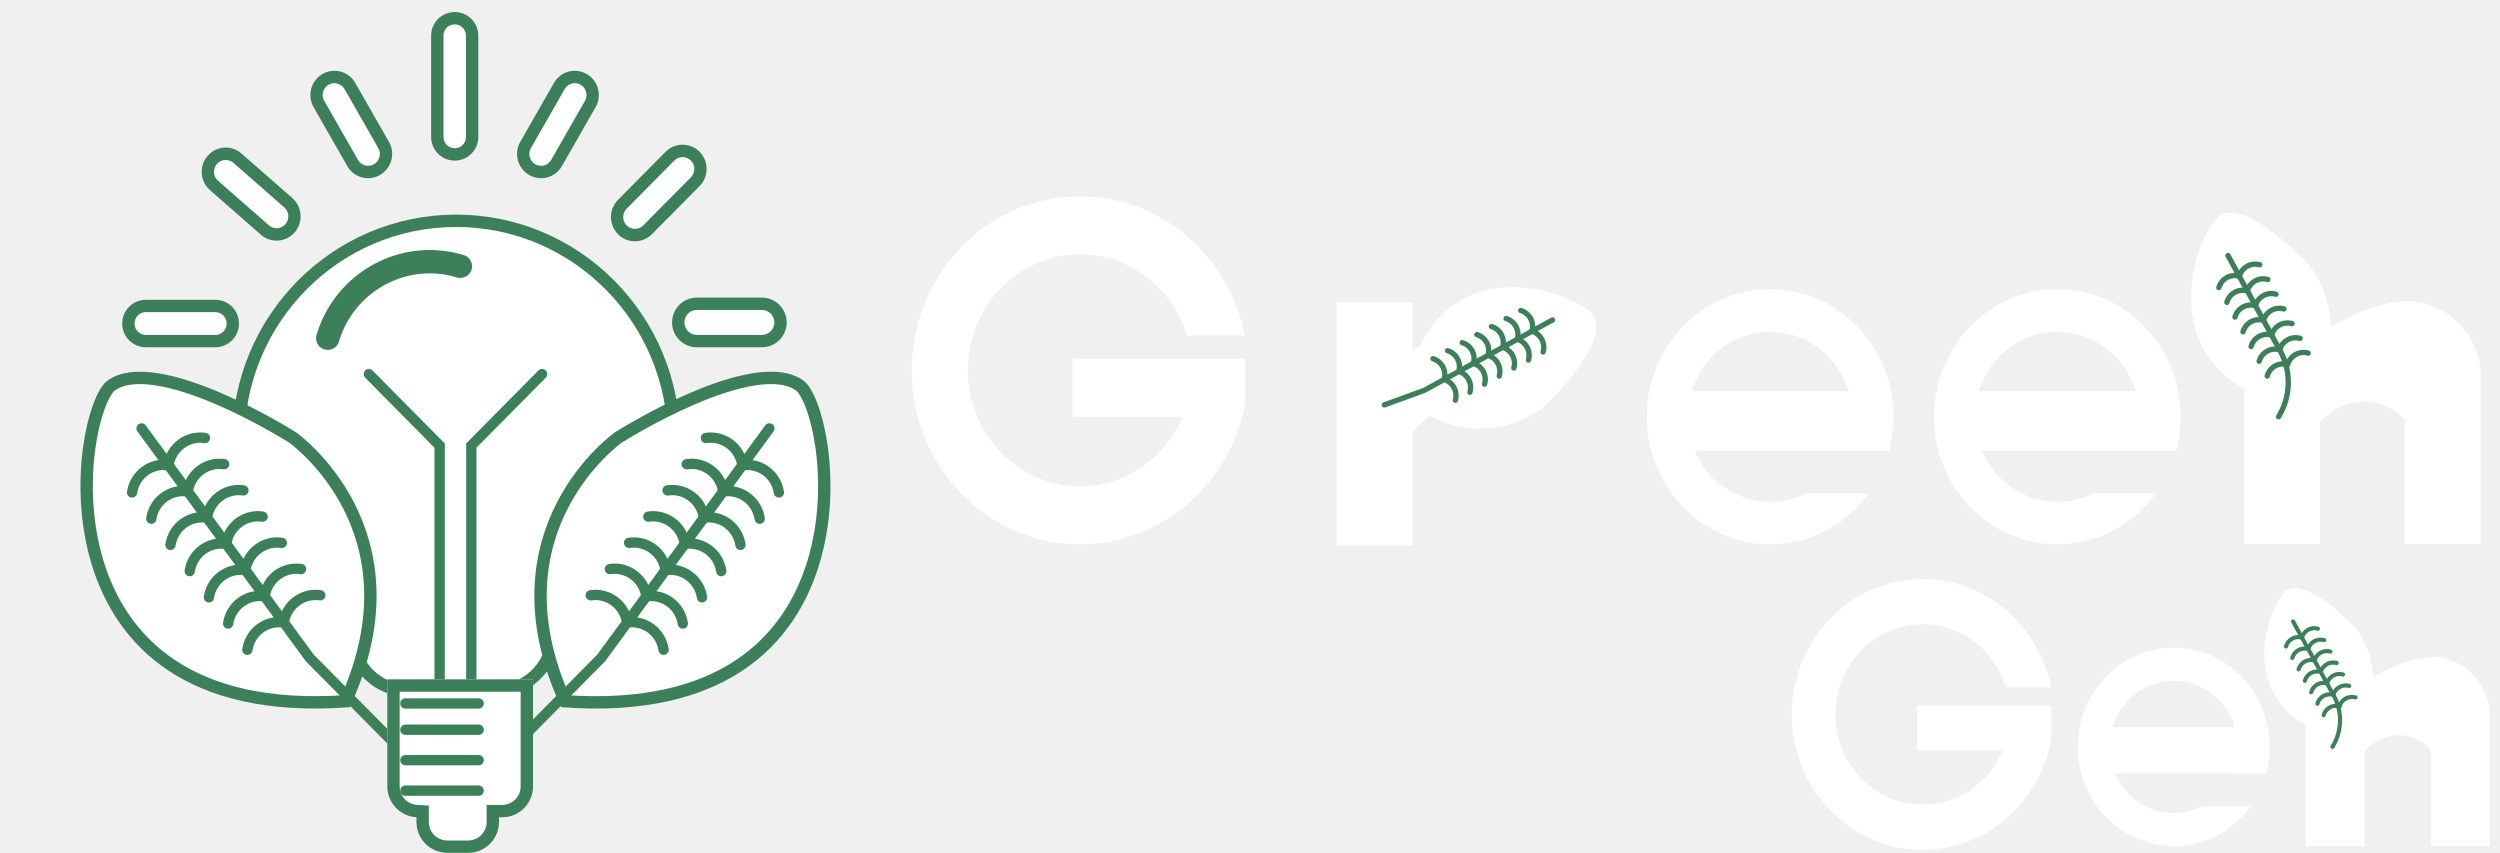
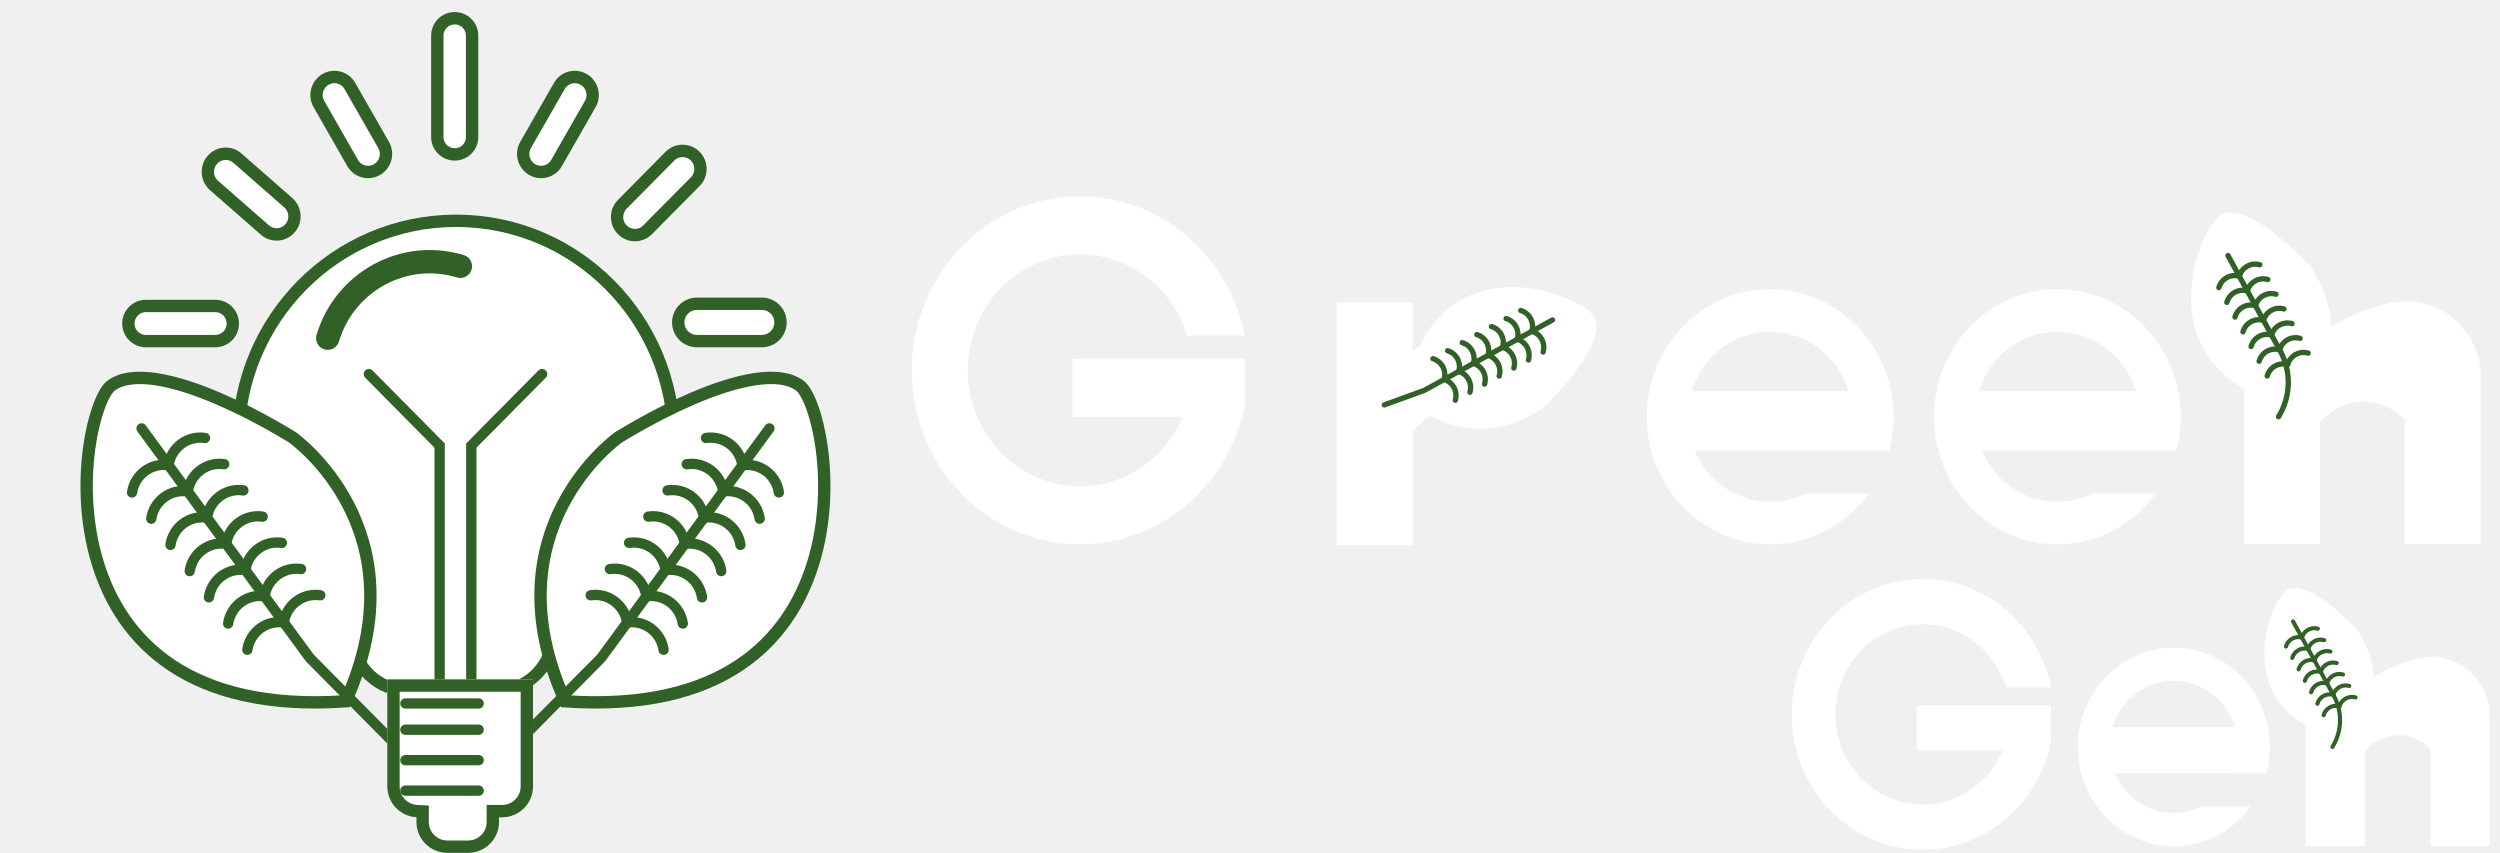
<svg xmlns="http://www.w3.org/2000/svg" width="170" height="58" viewBox="0 0 170 58" fill="none">
  <mask id="path-1-inside-1_85_127" fill="white">
    <path fill-rule="evenodd" clip-rule="evenodd" d="M38.004 43.648C42.903 41.091 46.252 35.928 46.252 29.975C46.252 21.48 39.43 14.593 31.015 14.593C22.6 14.593 15.779 21.48 15.779 29.975C15.779 35.718 18.896 40.726 23.515 43.368C23.643 45.533 25.433 47.39 27.787 47.39H33.757C36.009 47.39 37.745 45.691 38.004 43.648Z" />
  </mask>
  <path fill-rule="evenodd" clip-rule="evenodd" d="M38.004 43.648C42.903 41.091 46.252 35.928 46.252 29.975C46.252 21.48 39.43 14.593 31.015 14.593C22.6 14.593 15.779 21.48 15.779 29.975C15.779 35.718 18.896 40.726 23.515 43.368C23.643 45.533 25.433 47.39 27.787 47.39H33.757C36.009 47.39 37.745 45.691 38.004 43.648Z" fill="white" />
-   <path d="M38.004 43.648L37.614 42.903L37.224 43.106L37.169 43.543L38.004 43.648ZM23.515 43.368L24.355 43.319L24.328 42.864L23.933 42.638L23.515 43.368ZM45.41 29.975C45.41 35.605 42.244 40.486 37.614 42.903L38.393 44.394C43.562 41.696 47.093 36.251 47.093 29.975H45.41ZM31.015 15.434C38.958 15.434 45.41 21.937 45.41 29.975H47.093C47.093 21.023 39.902 13.752 31.015 13.752V15.434ZM16.62 29.975C16.62 21.937 23.073 15.434 31.015 15.434V13.752C22.128 13.752 14.938 21.023 14.938 29.975H16.62ZM23.933 42.638C19.567 40.141 16.62 35.407 16.62 29.975H14.938C14.938 36.029 18.224 41.311 23.097 44.099L23.933 42.638ZM27.787 46.549C25.9 46.549 24.458 45.06 24.355 43.319L22.675 43.418C22.828 46.005 24.966 48.231 27.787 48.231V46.549ZM33.757 46.549H27.787V48.231H33.757V46.549ZM37.169 43.543C36.96 45.188 35.562 46.549 33.757 46.549V48.231C36.456 48.231 38.529 46.193 38.838 43.754L37.169 43.543Z" fill="#3C8059" mask="url(#path-1-inside-1_85_127)" />
-   <rect x="29.737" y="1.24" width="2.367" height="9.26" rx="1.183" fill="white" stroke="#3C8059" stroke-width="0.841" />
-   <rect width="2.444" height="7.04" rx="1.222" transform="matrix(0.651866 -0.758334 0.752138 0.659006 13.6348 11.8052)" fill="white" stroke="#3C8059" stroke-width="0.841" />
-   <rect width="2.442" height="7.044" rx="1.221" transform="matrix(-0.703723 -0.710475 0.703723 -0.710475 43.1772 16.4927)" fill="white" stroke="#3C8059" stroke-width="0.841" />
-   <rect width="2.436" height="7.061" rx="1.218" transform="matrix(0.863946 -0.503585 0.496423 0.868081 21.0808 6.01367)" fill="white" stroke="#3C8059" stroke-width="0.841" />
-   <rect width="2.436" height="7.061" rx="1.218" transform="matrix(-0.863946 -0.503585 0.496423 -0.868081 37.2393 12.1436)" fill="white" stroke="#3C8059" stroke-width="0.841" />
-   <rect x="8.729" y="23.195" width="2.39" height="7.101" rx="1.195" transform="rotate(-90 8.72949 23.1948)" fill="white" stroke="#3C8059" stroke-width="0.841" />
-   <rect width="2.539" height="6.953" rx="1.27" transform="matrix(0 -1 -1 0 53.0737 23.1948)" fill="white" stroke="#3C8059" stroke-width="0.841" />
-   <path d="M54.402 26.234L54.402 26.234C53.701 25.704 52.622 25.586 51.294 25.791C49.981 25.993 48.516 26.496 47.134 27.087C45.755 27.676 44.477 28.346 43.542 28.869C43.075 29.13 42.695 29.354 42.432 29.512C42.301 29.591 42.199 29.654 42.13 29.697C42.095 29.718 42.069 29.735 42.052 29.746L42.035 29.756L42.022 29.766C42.007 29.777 41.983 29.794 41.952 29.818C41.89 29.865 41.797 29.938 41.681 30.035C41.447 30.229 41.117 30.522 40.737 30.911C39.976 31.691 39.019 32.853 38.234 34.383C36.693 37.388 35.796 41.845 38.438 47.688C43.797 48.053 47.594 47.013 50.248 45.255C52.941 43.471 54.501 40.919 55.313 38.236C56.127 35.549 56.186 32.742 55.881 30.486C55.728 29.359 55.486 28.38 55.208 27.631C54.922 26.858 54.623 26.402 54.402 26.234Z" fill="white" stroke="#3C8059" stroke-width="0.841" />
-   <path d="M52.319 29.131L40.88 44.74L32.049 53.656L32.049 30.299L36.863 25.438" stroke="#3C8059" stroke-width="0.701" stroke-linecap="round" />
-   <path d="M48.004 29.782V29.782C49.195 29.602 50.306 30.433 50.484 31.634V31.634" stroke="#3C8059" stroke-width="0.701" stroke-linecap="round" />
-   <path d="M50.484 31.635V31.635C51.674 31.455 52.786 32.285 52.964 33.487V33.487" stroke="#3C8059" stroke-width="0.701" stroke-linecap="round" />
-   <path d="M46.698 31.565V31.565C47.889 31.386 49 32.216 49.178 33.418V33.418" stroke="#3C8059" stroke-width="0.701" stroke-linecap="round" />
-   <path d="M49.178 33.418V33.418C50.368 33.238 51.48 34.068 51.658 35.27V35.27" stroke="#3C8059" stroke-width="0.701" stroke-linecap="round" />
-   <path d="M45.392 33.347V33.347C46.582 33.168 47.694 33.998 47.871 35.2V35.2" stroke="#3C8059" stroke-width="0.701" stroke-linecap="round" />
-   <path d="M47.871 35.2V35.2C49.062 35.02 50.173 35.85 50.351 37.052V37.052" stroke="#3C8059" stroke-width="0.701" stroke-linecap="round" />
-   <path d="M44.085 35.131V35.131C45.276 34.951 46.387 35.781 46.565 36.983V36.983" stroke="#3C8059" stroke-width="0.701" stroke-linecap="round" />
-   <path d="M46.565 36.983V36.983C47.755 36.803 48.867 37.634 49.045 38.836V38.836" stroke="#3C8059" stroke-width="0.701" stroke-linecap="round" />
-   <path d="M42.778 36.914V36.914C43.969 36.734 45.08 37.564 45.258 38.766V38.766" stroke="#3C8059" stroke-width="0.701" stroke-linecap="round" />
-   <path d="M45.258 38.766V38.766C46.448 38.587 47.56 39.417 47.738 40.619V40.619" stroke="#3C8059" stroke-width="0.701" stroke-linecap="round" />
-   <path d="M41.472 38.696V38.696C42.663 38.516 43.774 39.347 43.952 40.548V40.548" stroke="#3C8059" stroke-width="0.701" stroke-linecap="round" />
-   <path d="M43.952 40.549V40.549C45.142 40.369 46.254 41.199 46.431 42.401V42.401" stroke="#3C8059" stroke-width="0.701" stroke-linecap="round" />
-   <path d="M40.166 40.479V40.479C41.356 40.3 42.467 41.13 42.645 42.332V42.332" stroke="#3C8059" stroke-width="0.701" stroke-linecap="round" />
-   <path d="M42.645 42.332V42.332C43.836 42.152 44.947 42.982 45.125 44.184V44.184" stroke="#3C8059" stroke-width="0.701" stroke-linecap="round" />
-   <path d="M7.541 26.234L7.541 26.234C8.242 25.704 9.321 25.586 10.649 25.791C11.962 25.993 13.427 26.496 14.809 27.087C16.188 27.676 17.466 28.346 18.401 28.869C18.868 29.13 19.248 29.354 19.511 29.512C19.642 29.591 19.744 29.654 19.813 29.697C19.848 29.718 19.874 29.735 19.891 29.746L19.907 29.756L19.921 29.766C19.936 29.777 19.96 29.794 19.991 29.818C20.053 29.865 20.145 29.938 20.262 30.035C20.495 30.229 20.826 30.522 21.206 30.911C21.967 31.691 22.924 32.853 23.709 34.383C25.25 37.388 26.147 41.845 23.505 47.688C18.146 48.053 14.349 47.013 11.695 45.255C9.002 43.471 7.442 40.919 6.63 38.236C5.816 35.549 5.757 32.742 6.062 30.486C6.214 29.359 6.457 28.38 6.734 27.631C7.021 26.858 7.32 26.402 7.541 26.234Z" fill="white" stroke="#3C8059" stroke-width="0.841" />
-   <path d="M9.626 29.131L21.065 44.74L29.895 53.656L29.895 30.299L25.082 25.438" stroke="#3C8059" stroke-width="0.701" stroke-linecap="round" />
-   <path d="M13.94 29.782V29.782C12.749 29.603 11.638 30.433 11.46 31.635V31.635" stroke="#3C8059" stroke-width="0.701" stroke-linecap="round" />
-   <path d="M11.46 31.635V31.635C10.27 31.455 9.158 32.285 8.98 33.487V33.487" stroke="#3C8059" stroke-width="0.701" stroke-linecap="round" />
-   <path d="M15.246 31.565V31.565C14.056 31.386 12.944 32.216 12.767 33.418V33.418" stroke="#3C8059" stroke-width="0.701" stroke-linecap="round" />
-   <path d="M12.767 33.418V33.418C11.576 33.238 10.465 34.068 10.287 35.27V35.27" stroke="#3C8059" stroke-width="0.701" stroke-linecap="round" />
-   <path d="M16.553 33.347V33.347C15.362 33.168 14.251 33.998 14.073 35.2V35.2" stroke="#3C8059" stroke-width="0.701" stroke-linecap="round" />
-   <path d="M14.073 35.2V35.2C12.882 35.02 11.771 35.85 11.593 37.052V37.052" stroke="#3C8059" stroke-width="0.701" stroke-linecap="round" />
-   <path d="M17.859 35.131V35.131C16.669 34.951 15.557 35.781 15.38 36.983V36.983" stroke="#3C8059" stroke-width="0.701" stroke-linecap="round" />
-   <path d="M15.38 36.983V36.983C14.189 36.803 13.078 37.634 12.9 38.836V38.836" stroke="#3C8059" stroke-width="0.701" stroke-linecap="round" />
-   <path d="M19.166 36.914V36.914C17.976 36.734 16.864 37.564 16.686 38.766V38.766" stroke="#3C8059" stroke-width="0.701" stroke-linecap="round" />
-   <path d="M16.686 38.766V38.766C15.496 38.587 14.384 39.417 14.206 40.619V40.619" stroke="#3C8059" stroke-width="0.701" stroke-linecap="round" />
-   <path d="M20.473 38.696V38.696C19.283 38.516 18.171 39.347 17.993 40.548V40.548" stroke="#3C8059" stroke-width="0.701" stroke-linecap="round" />
-   <path d="M17.994 40.549V40.549C16.803 40.369 15.692 41.199 15.514 42.401V42.401" stroke="#3C8059" stroke-width="0.701" stroke-linecap="round" />
-   <path d="M21.78 40.479V40.479C20.589 40.3 19.478 41.13 19.3 42.332V42.332" stroke="#3C8059" stroke-width="0.701" stroke-linecap="round" />
-   <path d="M19.3 42.332V42.332C18.11 42.152 16.998 42.982 16.82 44.184V44.184" stroke="#3C8059" stroke-width="0.701" stroke-linecap="round" />
+   <path d="M38.004 43.648L37.614 42.903L37.224 43.106L37.169 43.543L38.004 43.648ZM23.515 43.368L24.355 43.319L24.328 42.864L23.933 42.638L23.515 43.368ZM45.41 29.975C45.41 35.605 42.244 40.486 37.614 42.903L38.393 44.394C43.562 41.696 47.093 36.251 47.093 29.975H45.41ZM31.015 15.434C38.958 15.434 45.41 21.937 45.41 29.975H47.093C47.093 21.023 39.902 13.752 31.015 13.752V15.434ZM16.62 29.975C16.62 21.937 23.073 15.434 31.015 15.434V13.752C22.128 13.752 14.938 21.023 14.938 29.975H16.62ZM23.933 42.638C19.567 40.141 16.62 35.407 16.62 29.975H14.938C14.938 36.029 18.224 41.311 23.097 44.099L23.933 42.638ZM27.787 46.549C25.9 46.549 24.458 45.06 24.355 43.319L22.675 43.418C22.828 46.005 24.966 48.231 27.787 48.231V46.549ZM33.757 46.549H27.787V48.231H33.757V46.549ZM37.169 43.543C36.96 45.188 35.562 46.549 33.757 46.549V48.231C36.456 48.231 38.529 46.193 38.838 43.754L37.169 43.543Z" fill="#316127" mask="url(#path-1-inside-1_85_127)" />
+   <rect x="29.737" y="1.24" width="2.367" height="9.26" rx="1.183" fill="white" stroke="#316127" stroke-width="0.841" />
+   <rect width="2.444" height="7.04" rx="1.222" transform="matrix(0.651866 -0.758334 0.752138 0.659006 13.6348 11.8052)" fill="white" stroke="#316127" stroke-width="0.841" />
+   <rect width="2.442" height="7.044" rx="1.221" transform="matrix(-0.703723 -0.710475 0.703723 -0.710475 43.1772 16.4927)" fill="white" stroke="#316127" stroke-width="0.841" />
+   <rect width="2.436" height="7.061" rx="1.218" transform="matrix(0.863946 -0.503585 0.496423 0.868081 21.0808 6.01367)" fill="white" stroke="#316127" stroke-width="0.841" />
+   <rect width="2.436" height="7.061" rx="1.218" transform="matrix(-0.863946 -0.503585 0.496423 -0.868081 37.2393 12.1436)" fill="white" stroke="#316127" stroke-width="0.841" />
+   <rect x="8.729" y="23.195" width="2.39" height="7.101" rx="1.195" transform="rotate(-90 8.72949 23.1948)" fill="white" stroke="#316127" stroke-width="0.841" />
+   <rect width="2.539" height="6.953" rx="1.27" transform="matrix(0 -1 -1 0 53.0737 23.1948)" fill="white" stroke="#316127" stroke-width="0.841" />
+   <path d="M54.402 26.234L54.402 26.234C53.701 25.704 52.622 25.586 51.294 25.791C49.981 25.993 48.516 26.496 47.134 27.087C45.755 27.676 44.477 28.346 43.542 28.869C43.075 29.13 42.695 29.354 42.432 29.512C42.301 29.591 42.199 29.654 42.13 29.697C42.095 29.718 42.069 29.735 42.052 29.746L42.035 29.756L42.022 29.766C42.007 29.777 41.983 29.794 41.952 29.818C41.89 29.865 41.797 29.938 41.681 30.035C41.447 30.229 41.117 30.522 40.737 30.911C39.976 31.691 39.019 32.853 38.234 34.383C36.693 37.388 35.796 41.845 38.438 47.688C43.797 48.053 47.594 47.013 50.248 45.255C52.941 43.471 54.501 40.919 55.313 38.236C56.127 35.549 56.186 32.742 55.881 30.486C55.728 29.359 55.486 28.38 55.208 27.631C54.922 26.858 54.623 26.402 54.402 26.234Z" fill="white" stroke="#316127" stroke-width="0.841" />
+   <path d="M52.319 29.131L40.88 44.74L32.049 53.656L32.049 30.299L36.863 25.438" stroke="#316127" stroke-width="0.701" stroke-linecap="round" />
+   <path d="M48.004 29.782V29.782C49.195 29.602 50.306 30.433 50.484 31.634V31.634" stroke="#316127" stroke-width="0.701" stroke-linecap="round" />
+   <path d="M50.484 31.635V31.635C51.674 31.455 52.786 32.285 52.964 33.487V33.487" stroke="#316127" stroke-width="0.701" stroke-linecap="round" />
+   <path d="M46.698 31.565V31.565C47.889 31.386 49 32.216 49.178 33.418V33.418" stroke="#316127" stroke-width="0.701" stroke-linecap="round" />
+   <path d="M49.178 33.418V33.418C50.368 33.238 51.48 34.068 51.658 35.27V35.27" stroke="#316127" stroke-width="0.701" stroke-linecap="round" />
+   <path d="M45.392 33.347V33.347C46.582 33.168 47.694 33.998 47.871 35.2V35.2" stroke="#316127" stroke-width="0.701" stroke-linecap="round" />
+   <path d="M47.871 35.2V35.2C49.062 35.02 50.173 35.85 50.351 37.052V37.052" stroke="#316127" stroke-width="0.701" stroke-linecap="round" />
+   <path d="M44.085 35.131V35.131C45.276 34.951 46.387 35.781 46.565 36.983V36.983" stroke="#316127" stroke-width="0.701" stroke-linecap="round" />
+   <path d="M46.565 36.983V36.983C47.755 36.803 48.867 37.634 49.045 38.836V38.836" stroke="#316127" stroke-width="0.701" stroke-linecap="round" />
+   <path d="M42.778 36.914V36.914C43.969 36.734 45.08 37.564 45.258 38.766V38.766" stroke="#316127" stroke-width="0.701" stroke-linecap="round" />
+   <path d="M45.258 38.766V38.766C46.448 38.587 47.56 39.417 47.738 40.619V40.619" stroke="#316127" stroke-width="0.701" stroke-linecap="round" />
+   <path d="M41.472 38.696V38.696C42.663 38.516 43.774 39.347 43.952 40.548V40.548" stroke="#316127" stroke-width="0.701" stroke-linecap="round" />
+   <path d="M43.952 40.549V40.549C45.142 40.369 46.254 41.199 46.431 42.401V42.401" stroke="#316127" stroke-width="0.701" stroke-linecap="round" />
+   <path d="M40.166 40.479V40.479C41.356 40.3 42.467 41.13 42.645 42.332V42.332" stroke="#316127" stroke-width="0.701" stroke-linecap="round" />
+   <path d="M42.645 42.332V42.332C43.836 42.152 44.947 42.982 45.125 44.184V44.184" stroke="#316127" stroke-width="0.701" stroke-linecap="round" />
+   <path d="M7.541 26.234L7.541 26.234C8.242 25.704 9.321 25.586 10.649 25.791C11.962 25.993 13.427 26.496 14.809 27.087C16.188 27.676 17.466 28.346 18.401 28.869C18.868 29.13 19.248 29.354 19.511 29.512C19.642 29.591 19.744 29.654 19.813 29.697C19.848 29.718 19.874 29.735 19.891 29.746L19.907 29.756L19.921 29.766C19.936 29.777 19.96 29.794 19.991 29.818C20.053 29.865 20.145 29.938 20.262 30.035C20.495 30.229 20.826 30.522 21.206 30.911C21.967 31.691 22.924 32.853 23.709 34.383C25.25 37.388 26.147 41.845 23.505 47.688C18.146 48.053 14.349 47.013 11.695 45.255C9.002 43.471 7.442 40.919 6.63 38.236C5.816 35.549 5.757 32.742 6.062 30.486C6.214 29.359 6.457 28.38 6.734 27.631C7.021 26.858 7.32 26.402 7.541 26.234Z" fill="white" stroke="#316127" stroke-width="0.841" />
+   <path d="M9.626 29.131L21.065 44.74L29.895 53.656L29.895 30.299L25.082 25.438" stroke="#316127" stroke-width="0.701" stroke-linecap="round" />
+   <path d="M13.94 29.782V29.782C12.749 29.603 11.638 30.433 11.46 31.635V31.635" stroke="#316127" stroke-width="0.701" stroke-linecap="round" />
+   <path d="M11.46 31.635V31.635C10.27 31.455 9.158 32.285 8.98 33.487V33.487" stroke="#316127" stroke-width="0.701" stroke-linecap="round" />
+   <path d="M15.246 31.565V31.565C14.056 31.386 12.944 32.216 12.767 33.418V33.418" stroke="#316127" stroke-width="0.701" stroke-linecap="round" />
+   <path d="M12.767 33.418V33.418C11.576 33.238 10.465 34.068 10.287 35.27V35.27" stroke="#316127" stroke-width="0.701" stroke-linecap="round" />
+   <path d="M16.553 33.347V33.347C15.362 33.168 14.251 33.998 14.073 35.2V35.2" stroke="#316127" stroke-width="0.701" stroke-linecap="round" />
+   <path d="M14.073 35.2V35.2C12.882 35.02 11.771 35.85 11.593 37.052V37.052" stroke="#316127" stroke-width="0.701" stroke-linecap="round" />
+   <path d="M17.859 35.131V35.131C16.669 34.951 15.557 35.781 15.38 36.983V36.983" stroke="#316127" stroke-width="0.701" stroke-linecap="round" />
+   <path d="M15.38 36.983V36.983C14.189 36.803 13.078 37.634 12.9 38.836V38.836" stroke="#316127" stroke-width="0.701" stroke-linecap="round" />
+   <path d="M19.166 36.914V36.914C17.976 36.734 16.864 37.564 16.686 38.766V38.766" stroke="#316127" stroke-width="0.701" stroke-linecap="round" />
+   <path d="M16.686 38.766V38.766C15.496 38.587 14.384 39.417 14.206 40.619V40.619" stroke="#316127" stroke-width="0.701" stroke-linecap="round" />
+   <path d="M20.473 38.696V38.696C19.283 38.516 18.171 39.347 17.993 40.548V40.548" stroke="#316127" stroke-width="0.701" stroke-linecap="round" />
+   <path d="M17.994 40.549V40.549C16.803 40.369 15.692 41.199 15.514 42.401V42.401" stroke="#316127" stroke-width="0.701" stroke-linecap="round" />
+   <path d="M21.78 40.479V40.479C20.589 40.3 19.478 41.13 19.3 42.332V42.332" stroke="#316127" stroke-width="0.701" stroke-linecap="round" />
+   <path d="M19.3 42.332V42.332C18.11 42.152 16.998 42.982 16.82 44.184V44.184" stroke="#316127" stroke-width="0.701" stroke-linecap="round" />
  <mask id="path-42-inside-2_85_127" fill="white">
    <path fill-rule="evenodd" clip-rule="evenodd" d="M36.247 46.196H26.335V53.475C26.335 54.596 27.212 55.512 28.317 55.575V55.892C28.317 57.053 29.259 57.995 30.421 57.995H31.831C32.992 57.995 33.934 57.053 33.934 55.892V55.578H34.143C35.305 55.578 36.247 54.636 36.247 53.475V46.196Z" />
  </mask>
  <path fill-rule="evenodd" clip-rule="evenodd" d="M36.247 46.196H26.335V53.475C26.335 54.596 27.212 55.512 28.317 55.575V55.892C28.317 57.053 29.259 57.995 30.421 57.995H31.831C32.992 57.995 33.934 57.053 33.934 55.892V55.578H34.143C35.305 55.578 36.247 54.636 36.247 53.475V46.196Z" fill="white" />
-   <path d="M26.335 46.196V45.355H25.494V46.196H26.335ZM36.247 46.196H37.088V45.355H36.247V46.196ZM28.317 55.575H29.159V54.779L28.365 54.735L28.317 55.575ZM33.934 55.578V54.737H33.093V55.578H33.934ZM26.335 47.038H36.247V45.355H26.335V47.038ZM27.176 53.475V46.196H25.494V53.475H27.176ZM28.365 54.735C27.703 54.697 27.176 54.147 27.176 53.475H25.494C25.494 55.044 26.722 56.327 28.27 56.414L28.365 54.735ZM29.159 55.892V55.575H27.476V55.892H29.159ZM30.421 57.154C29.724 57.154 29.159 56.589 29.159 55.892H27.476C27.476 57.518 28.794 58.836 30.421 58.836V57.154ZM31.831 57.154H30.421V58.836H31.831V57.154ZM33.093 55.892C33.093 56.589 32.528 57.154 31.831 57.154V58.836C33.457 58.836 34.775 57.518 34.775 55.892H33.093ZM33.093 55.578V55.892H34.775V55.578H33.093ZM34.143 54.737H33.934V56.419H34.143V54.737ZM35.405 53.475C35.405 54.172 34.84 54.737 34.143 54.737V56.419C35.77 56.419 37.088 55.101 37.088 53.475H35.405ZM35.405 46.196V53.475H37.088V46.196H35.405Z" fill="#3C8059" mask="url(#path-42-inside-2_85_127)" />
-   <path d="M27.566 49.62H32.548" stroke="#3C8059" stroke-width="0.701" stroke-linecap="round" />
-   <path d="M27.566 51.691H32.548" stroke="#3C8059" stroke-width="0.701" stroke-linecap="round" />
-   <path d="M27.566 53.764H32.548" stroke="#3C8059" stroke-width="0.701" stroke-linecap="round" />
-   <path d="M27.566 47.835H32.548" stroke="#3C8059" stroke-width="0.701" stroke-linecap="round" />
-   <path d="M22.287 22.997V22.997C23.438 19.139 27.482 16.945 31.304 18.106V18.106" stroke="#3C8059" stroke-width="1.589" stroke-linecap="round" />
+   <path d="M26.335 46.196V45.355H25.494V46.196H26.335ZM36.247 46.196H37.088V45.355H36.247V46.196ZM28.317 55.575H29.159V54.779L28.365 54.735L28.317 55.575ZM33.934 55.578V54.737H33.093V55.578H33.934ZM26.335 47.038H36.247V45.355H26.335V47.038ZM27.176 53.475V46.196H25.494V53.475H27.176ZM28.365 54.735C27.703 54.697 27.176 54.147 27.176 53.475H25.494C25.494 55.044 26.722 56.327 28.27 56.414L28.365 54.735ZM29.159 55.892V55.575H27.476V55.892H29.159ZM30.421 57.154C29.724 57.154 29.159 56.589 29.159 55.892H27.476C27.476 57.518 28.794 58.836 30.421 58.836V57.154ZM31.831 57.154H30.421V58.836H31.831V57.154ZM33.093 55.892C33.093 56.589 32.528 57.154 31.831 57.154V58.836C33.457 58.836 34.775 57.518 34.775 55.892H33.093ZM33.093 55.578V55.892H34.775V55.578H33.093ZM34.143 54.737H33.934V56.419H34.143V54.737ZM35.405 53.475C35.405 54.172 34.84 54.737 34.143 54.737V56.419C35.77 56.419 37.088 55.101 37.088 53.475H35.405ZM35.405 46.196V53.475H37.088V46.196H35.405Z" fill="#316127" mask="url(#path-42-inside-2_85_127)" />
+   <path d="M27.566 49.62H32.548" stroke="#316127" stroke-width="0.701" stroke-linecap="round" />
+   <path d="M27.566 51.691H32.548" stroke="#316127" stroke-width="0.701" stroke-linecap="round" />
+   <path d="M27.566 53.764H32.548" stroke="#316127" stroke-width="0.701" stroke-linecap="round" />
+   <path d="M27.566 47.835H32.548" stroke="#316127" stroke-width="0.701" stroke-linecap="round" />
+   <path d="M22.287 22.997V22.997C23.438 19.139 27.482 16.945 31.304 18.106V18.106" stroke="#316127" stroke-width="1.589" stroke-linecap="round" />
  <path fill-rule="evenodd" clip-rule="evenodd" d="M120.373 37.013C123.117 37.013 125.554 35.651 127.085 33.544H122.814C122.077 33.914 121.248 34.122 120.373 34.122C118.079 34.122 116.108 32.695 115.245 30.652H125.5C125.5 30.652 125.5 30.652 125.5 30.652H128.46C128.49 30.541 128.517 30.428 128.543 30.315C128.576 30.243 128.594 30.163 128.594 30.079V30.074C128.704 29.514 128.761 28.934 128.761 28.34C128.761 23.55 125.006 19.666 120.373 19.666C115.74 19.666 111.984 23.55 111.984 28.34C111.984 33.13 115.74 37.013 120.373 37.013ZM125.709 26.604C124.996 24.259 122.876 22.558 120.373 22.558C117.869 22.558 115.75 24.259 115.037 26.604H125.709Z" fill="white" />
  <path fill-rule="evenodd" clip-rule="evenodd" d="M139.902 37.013C142.646 37.013 145.083 35.651 146.613 33.544H142.343C141.605 33.914 140.777 34.122 139.901 34.122C137.608 34.122 135.637 32.695 134.774 30.652H145.029C145.029 30.652 145.029 30.652 145.029 30.652H147.989C148.019 30.538 148.048 30.422 148.074 30.306C148.103 30.238 148.12 30.163 148.121 30.084C148.232 29.52 148.29 28.937 148.29 28.34C148.29 23.55 144.535 19.666 139.902 19.666C135.269 19.666 131.513 23.55 131.513 28.34C131.513 33.13 135.269 37.013 139.902 37.013ZM145.237 26.604C144.524 24.259 142.405 22.558 139.901 22.558C137.398 22.558 135.279 24.259 134.566 26.604H145.237Z" fill="white" />
  <path fill-rule="evenodd" clip-rule="evenodd" d="M73.439 37.01C78.973 37.01 83.589 32.947 84.649 27.548H84.638C84.645 27.5 84.649 27.45 84.649 27.4V24.394H72.934V28.337H80.431C79.254 31.121 76.566 33.067 73.439 33.067C69.228 33.067 65.814 29.537 65.814 25.182C65.814 20.828 69.228 17.297 73.439 17.297C76.854 17.297 79.745 19.618 80.716 22.817H84.649C83.589 17.418 78.973 13.355 73.439 13.355C67.121 13.355 62 18.65 62 25.182C62 31.715 67.121 37.01 73.439 37.01ZM84.878 25.182C84.878 25.213 84.878 25.244 84.877 25.275V25.09C84.878 25.12 84.878 25.151 84.878 25.182Z" fill="white" />
  <path fill-rule="evenodd" clip-rule="evenodd" d="M97.209 28.265C101.64 30.571 105.079 27.593 105.079 27.593C105.079 27.593 109.271 23.619 108.45 21.628L108.45 21.628C107.894 20.279 99.864 16.804 96.521 23.539L96.058 23.836V20.545H90.898V37.083H96.058V29.333C96.423 28.956 96.807 28.599 97.209 28.265Z" fill="white" />
  <path fill-rule="evenodd" clip-rule="evenodd" d="M158.508 22.251C158.433 19.696 156.994 17.989 156.994 17.989C156.994 17.989 153.073 13.742 151.098 14.563L151.098 14.563C149.784 15.11 146.414 22.923 152.594 26.425V36.993H157.754V28.693L158.196 28.287C159.771 26.841 162.186 27.034 163.528 28.586V36.993H168.688V25.615C168.688 22.766 166.378 20.456 163.529 20.456L163.529 20.454C161.732 20.656 160.014 21.274 158.508 22.251Z" fill="white" />
-   <path d="M105.571 21.756L96.857 26.542L94.133 27.533" stroke="#3C8059" stroke-width="0.362" stroke-linecap="round" />
-   <path d="M103.41 21.114V21.114C104.006 21.291 104.346 21.924 104.17 22.525V22.525" stroke="#3C8059" stroke-width="0.362" stroke-linecap="round" />
-   <path d="M104.17 22.526V22.526C104.765 22.703 105.106 23.335 104.93 23.937V23.937" stroke="#3C8059" stroke-width="0.362" stroke-linecap="round" />
-   <path d="M102.415 21.66V21.66C103.011 21.837 103.352 22.47 103.176 23.071V23.071" stroke="#3C8059" stroke-width="0.362" stroke-linecap="round" />
-   <path d="M103.175 23.071V23.071C103.771 23.249 104.111 23.881 103.936 24.483V24.483" stroke="#3C8059" stroke-width="0.362" stroke-linecap="round" />
-   <path d="M101.421 22.206V22.206C102.017 22.384 102.357 23.016 102.181 23.617V23.617" stroke="#3C8059" stroke-width="0.362" stroke-linecap="round" />
-   <path d="M102.181 23.618V23.618C102.776 23.795 103.117 24.427 102.941 25.029V25.029" stroke="#3C8059" stroke-width="0.362" stroke-linecap="round" />
-   <path d="M100.426 22.752V22.752C101.022 22.93 101.362 23.562 101.186 24.163V24.163" stroke="#3C8059" stroke-width="0.362" stroke-linecap="round" />
-   <path d="M101.186 24.164V24.164C101.781 24.341 102.122 24.973 101.946 25.575V25.575" stroke="#3C8059" stroke-width="0.362" stroke-linecap="round" />
-   <path d="M99.431 23.3V23.3C100.027 23.477 100.368 24.11 100.192 24.711V24.711" stroke="#3C8059" stroke-width="0.362" stroke-linecap="round" />
-   <path d="M100.191 24.711V24.711C100.786 24.889 101.127 25.521 100.951 26.122V26.122" stroke="#3C8059" stroke-width="0.362" stroke-linecap="round" />
-   <path d="M98.436 23.847V23.847C99.032 24.025 99.373 24.657 99.197 25.258V25.258" stroke="#3C8059" stroke-width="0.362" stroke-linecap="round" />
-   <path d="M99.196 25.259V25.259C99.792 25.436 100.132 26.069 99.956 26.67V26.67" stroke="#3C8059" stroke-width="0.362" stroke-linecap="round" />
-   <path d="M97.442 24.393V24.393C98.037 24.57 98.378 25.202 98.202 25.804V25.804" stroke="#3C8059" stroke-width="0.362" stroke-linecap="round" />
-   <path d="M98.201 25.804V25.804C98.797 25.982 99.138 26.614 98.962 27.215V27.215" stroke="#3C8059" stroke-width="0.362" stroke-linecap="round" />
-   <path d="M151.502 17.375L155.058 23.867C155.826 25.27 155.78 26.981 154.939 28.338V28.338" stroke="#3C8059" stroke-width="0.362" stroke-linecap="round" />
-   <path d="M150.881 19.56V19.56C151.053 18.957 151.676 18.609 152.274 18.783V18.783" stroke="#3C8059" stroke-width="0.362" stroke-linecap="round" />
-   <path d="M152.274 18.784V18.784C152.446 18.18 153.069 17.832 153.666 18.006V18.006" stroke="#3C8059" stroke-width="0.362" stroke-linecap="round" />
-   <path d="M151.426 20.56V20.56C151.598 19.957 152.221 19.609 152.819 19.783V19.783" stroke="#3C8059" stroke-width="0.362" stroke-linecap="round" />
-   <path d="M152.819 19.784V19.784C152.991 19.18 153.614 18.832 154.212 19.006V19.006" stroke="#3C8059" stroke-width="0.362" stroke-linecap="round" />
-   <path d="M151.978 21.562V21.562C152.15 20.959 152.773 20.611 153.371 20.784V20.784" stroke="#3C8059" stroke-width="0.362" stroke-linecap="round" />
-   <path d="M153.371 20.785V20.785C153.543 20.182 154.166 19.834 154.764 20.008V20.008" stroke="#3C8059" stroke-width="0.362" stroke-linecap="round" />
-   <path d="M152.523 22.562V22.562C152.695 21.959 153.318 21.611 153.916 21.785V21.785" stroke="#3C8059" stroke-width="0.362" stroke-linecap="round" />
-   <path d="M153.916 21.785V21.785C154.088 21.182 154.711 20.834 155.308 21.008V21.008" stroke="#3C8059" stroke-width="0.362" stroke-linecap="round" />
-   <path d="M153.073 23.562V23.562C153.245 22.959 153.868 22.611 154.466 22.785V22.785" stroke="#3C8059" stroke-width="0.362" stroke-linecap="round" />
-   <path d="M154.466 22.785V22.785C154.638 22.182 155.261 21.834 155.858 22.008V22.008" stroke="#3C8059" stroke-width="0.362" stroke-linecap="round" />
-   <path d="M153.622 24.564V24.564C153.794 23.961 154.417 23.613 155.014 23.787V23.787" stroke="#3C8059" stroke-width="0.362" stroke-linecap="round" />
-   <path d="M155.014 23.787V23.787C155.186 23.184 155.809 22.836 156.407 23.009V23.009" stroke="#3C8059" stroke-width="0.362" stroke-linecap="round" />
-   <path d="M154.17 25.566V25.566C154.342 24.962 154.965 24.615 155.562 24.788V24.788" stroke="#3C8059" stroke-width="0.362" stroke-linecap="round" />
-   <path d="M155.562 24.789V24.789C155.734 24.186 156.357 23.838 156.955 24.012V24.012" stroke="#3C8059" stroke-width="0.362" stroke-linecap="round" />
+   <path d="M105.571 21.756L96.857 26.542L94.133 27.533" stroke="#316127" stroke-width="0.362" stroke-linecap="round" />
+   <path d="M103.41 21.114V21.114C104.006 21.291 104.346 21.924 104.17 22.525V22.525" stroke="#316127" stroke-width="0.362" stroke-linecap="round" />
+   <path d="M104.17 22.526V22.526C104.765 22.703 105.106 23.335 104.93 23.937V23.937" stroke="#316127" stroke-width="0.362" stroke-linecap="round" />
+   <path d="M102.415 21.66V21.66C103.011 21.837 103.352 22.47 103.176 23.071V23.071" stroke="#316127" stroke-width="0.362" stroke-linecap="round" />
+   <path d="M103.175 23.071V23.071C103.771 23.249 104.111 23.881 103.936 24.483V24.483" stroke="#316127" stroke-width="0.362" stroke-linecap="round" />
+   <path d="M101.421 22.206V22.206C102.017 22.384 102.357 23.016 102.181 23.617V23.617" stroke="#316127" stroke-width="0.362" stroke-linecap="round" />
+   <path d="M102.181 23.618V23.618C102.776 23.795 103.117 24.427 102.941 25.029V25.029" stroke="#316127" stroke-width="0.362" stroke-linecap="round" />
+   <path d="M100.426 22.752V22.752C101.022 22.93 101.362 23.562 101.186 24.163V24.163" stroke="#316127" stroke-width="0.362" stroke-linecap="round" />
+   <path d="M101.186 24.164V24.164C101.781 24.341 102.122 24.973 101.946 25.575V25.575" stroke="#316127" stroke-width="0.362" stroke-linecap="round" />
+   <path d="M99.431 23.3V23.3C100.027 23.477 100.368 24.11 100.192 24.711V24.711" stroke="#316127" stroke-width="0.362" stroke-linecap="round" />
+   <path d="M100.191 24.711V24.711C100.786 24.889 101.127 25.521 100.951 26.122V26.122" stroke="#316127" stroke-width="0.362" stroke-linecap="round" />
+   <path d="M98.436 23.847V23.847C99.032 24.025 99.373 24.657 99.197 25.258V25.258" stroke="#316127" stroke-width="0.362" stroke-linecap="round" />
+   <path d="M99.196 25.259V25.259C99.792 25.436 100.132 26.069 99.956 26.67V26.67" stroke="#316127" stroke-width="0.362" stroke-linecap="round" />
+   <path d="M97.442 24.393V24.393C98.037 24.57 98.378 25.202 98.202 25.804V25.804" stroke="#316127" stroke-width="0.362" stroke-linecap="round" />
+   <path d="M98.201 25.804V25.804C98.797 25.982 99.138 26.614 98.962 27.215V27.215" stroke="#316127" stroke-width="0.362" stroke-linecap="round" />
+   <path d="M151.502 17.375L155.058 23.867C155.826 25.27 155.78 26.981 154.939 28.338V28.338" stroke="#316127" stroke-width="0.362" stroke-linecap="round" />
+   <path d="M150.881 19.56V19.56C151.053 18.957 151.676 18.609 152.274 18.783V18.783" stroke="#316127" stroke-width="0.362" stroke-linecap="round" />
+   <path d="M152.274 18.784V18.784C152.446 18.18 153.069 17.832 153.666 18.006V18.006" stroke="#316127" stroke-width="0.362" stroke-linecap="round" />
+   <path d="M151.426 20.56V20.56C151.598 19.957 152.221 19.609 152.819 19.783V19.783" stroke="#316127" stroke-width="0.362" stroke-linecap="round" />
+   <path d="M152.819 19.784V19.784C152.991 19.18 153.614 18.832 154.212 19.006V19.006" stroke="#316127" stroke-width="0.362" stroke-linecap="round" />
+   <path d="M151.978 21.562V21.562C152.15 20.959 152.773 20.611 153.371 20.784V20.784" stroke="#316127" stroke-width="0.362" stroke-linecap="round" />
+   <path d="M153.371 20.785V20.785C153.543 20.182 154.166 19.834 154.764 20.008V20.008" stroke="#316127" stroke-width="0.362" stroke-linecap="round" />
+   <path d="M152.523 22.562V22.562C152.695 21.959 153.318 21.611 153.916 21.785V21.785" stroke="#316127" stroke-width="0.362" stroke-linecap="round" />
+   <path d="M153.916 21.785V21.785C154.088 21.182 154.711 20.834 155.308 21.008V21.008" stroke="#316127" stroke-width="0.362" stroke-linecap="round" />
+   <path d="M153.073 23.562V23.562C153.245 22.959 153.868 22.611 154.466 22.785V22.785" stroke="#316127" stroke-width="0.362" stroke-linecap="round" />
+   <path d="M154.466 22.785V22.785C154.638 22.182 155.261 21.834 155.858 22.008V22.008" stroke="#316127" stroke-width="0.362" stroke-linecap="round" />
+   <path d="M153.622 24.564V24.564C153.794 23.961 154.417 23.613 155.014 23.787V23.787" stroke="#316127" stroke-width="0.362" stroke-linecap="round" />
+   <path d="M155.014 23.787V23.787C155.186 23.184 155.809 22.836 156.407 23.009V23.009" stroke="#316127" stroke-width="0.362" stroke-linecap="round" />
+   <path d="M154.17 25.566V25.566C154.342 24.962 154.965 24.615 155.562 24.788V24.788" stroke="#316127" stroke-width="0.362" stroke-linecap="round" />
+   <path d="M155.562 24.789V24.789C155.734 24.186 156.357 23.838 156.955 24.012V24.012" stroke="#316127" stroke-width="0.362" stroke-linecap="round" />
  <path fill-rule="evenodd" clip-rule="evenodd" d="M147.819 57.538C149.955 57.538 151.851 56.477 153.042 54.838H149.719C149.145 55.127 148.5 55.288 147.819 55.288C146.034 55.288 144.5 54.178 143.829 52.588H151.809C151.809 52.588 151.809 52.588 151.808 52.589H154.112C154.136 52.5 154.158 52.41 154.178 52.32C154.202 52.267 154.215 52.208 154.215 52.146C154.302 51.707 154.347 51.254 154.347 50.789C154.347 47.061 151.425 44.04 147.819 44.04C144.214 44.04 141.292 47.061 141.292 50.789C141.292 54.516 144.214 57.538 147.819 57.538ZM151.971 49.439C151.416 47.613 149.767 46.289 147.819 46.289C145.87 46.289 144.221 47.613 143.666 49.439H151.971Z" fill="white" />
  <path fill-rule="evenodd" clip-rule="evenodd" d="M130.744 57.784C135.05 57.784 138.642 54.622 139.467 50.421H139.458C139.464 50.384 139.467 50.345 139.467 50.306V47.967H130.351V51.035H136.184C135.268 53.202 133.177 54.716 130.744 54.716C127.467 54.716 124.81 51.969 124.81 48.58C124.81 45.192 127.467 42.445 130.744 42.445C133.401 42.445 135.65 44.25 136.406 46.74H139.467C138.642 42.539 135.05 39.377 130.744 39.377C125.828 39.377 121.843 43.498 121.843 48.58C121.843 53.663 125.828 57.784 130.744 57.784ZM139.645 48.58L139.645 48.647V48.514L139.645 48.58Z" fill="white" />
  <path fill-rule="evenodd" clip-rule="evenodd" d="M161.38 46.056C161.323 44.066 160.202 42.738 160.202 42.738C160.202 42.738 157.151 39.433 155.615 40.072L155.615 40.072C154.592 40.497 151.969 46.577 156.779 49.301V57.527H160.794V51.069L161.138 50.753C162.364 49.627 164.243 49.778 165.288 50.985V57.527H169.302V48.673C169.302 46.456 167.505 44.658 165.288 44.658L165.288 44.657C163.89 44.814 162.553 45.295 161.38 46.056Z" fill="white" />
-   <path d="M155.931 42.259L158.698 47.311C159.296 48.402 159.26 49.734 158.606 50.789V50.789" stroke="#3C8059" stroke-width="0.281" stroke-linecap="round" />
-   <path d="M155.448 43.96V43.96C155.582 43.491 156.067 43.22 156.532 43.355V43.355" stroke="#3C8059" stroke-width="0.281" stroke-linecap="round" />
-   <path d="M156.532 43.356V43.356C156.666 42.886 157.15 42.615 157.615 42.751V42.751" stroke="#3C8059" stroke-width="0.281" stroke-linecap="round" />
-   <path d="M155.874 44.738V44.738C156.008 44.269 156.493 43.998 156.958 44.133V44.133" stroke="#3C8059" stroke-width="0.281" stroke-linecap="round" />
-   <path d="M156.957 44.133V44.133C157.091 43.664 157.576 43.393 158.041 43.529V43.529" stroke="#3C8059" stroke-width="0.281" stroke-linecap="round" />
-   <path d="M156.303 45.517V45.517C156.437 45.047 156.922 44.777 157.387 44.912V44.912" stroke="#3C8059" stroke-width="0.281" stroke-linecap="round" />
-   <path d="M157.386 44.912V44.912C157.52 44.443 158.005 44.172 158.47 44.307V44.307" stroke="#3C8059" stroke-width="0.281" stroke-linecap="round" />
-   <path d="M156.728 46.295V46.295C156.861 45.826 157.346 45.556 157.811 45.691V45.691" stroke="#3C8059" stroke-width="0.281" stroke-linecap="round" />
-   <path d="M157.811 45.691V45.691C157.944 45.222 158.429 44.951 158.894 45.086V45.086" stroke="#3C8059" stroke-width="0.281" stroke-linecap="round" />
-   <path d="M157.156 47.074V47.074C157.29 46.605 157.775 46.334 158.24 46.469V46.469" stroke="#3C8059" stroke-width="0.281" stroke-linecap="round" />
-   <path d="M158.239 46.47V46.47C158.373 46 158.858 45.73 159.323 45.865V45.865" stroke="#3C8059" stroke-width="0.281" stroke-linecap="round" />
-   <path d="M157.582 47.854V47.854C157.716 47.384 158.2 47.114 158.665 47.249V47.249" stroke="#3C8059" stroke-width="0.281" stroke-linecap="round" />
-   <path d="M158.665 47.249V47.249C158.799 46.78 159.283 46.509 159.748 46.644V46.644" stroke="#3C8059" stroke-width="0.281" stroke-linecap="round" />
-   <path d="M158.007 48.633V48.633C158.141 48.163 158.625 47.893 159.09 48.028V48.028" stroke="#3C8059" stroke-width="0.281" stroke-linecap="round" />
-   <path d="M159.09 48.029V48.029C159.224 47.56 159.708 47.289 160.173 47.425V47.425" stroke="#3C8059" stroke-width="0.281" stroke-linecap="round" />
+   <path d="M155.931 42.259L158.698 47.311C159.296 48.402 159.26 49.734 158.606 50.789V50.789" stroke="#316127" stroke-width="0.281" stroke-linecap="round" />
+   <path d="M155.448 43.96V43.96C155.582 43.491 156.067 43.22 156.532 43.355V43.355" stroke="#316127" stroke-width="0.281" stroke-linecap="round" />
+   <path d="M156.532 43.356V43.356C156.666 42.886 157.15 42.615 157.615 42.751V42.751" stroke="#316127" stroke-width="0.281" stroke-linecap="round" />
+   <path d="M155.874 44.738V44.738C156.008 44.269 156.493 43.998 156.958 44.133V44.133" stroke="#316127" stroke-width="0.281" stroke-linecap="round" />
+   <path d="M156.957 44.133V44.133C157.091 43.664 157.576 43.393 158.041 43.529V43.529" stroke="#316127" stroke-width="0.281" stroke-linecap="round" />
+   <path d="M156.303 45.517V45.517C156.437 45.047 156.922 44.777 157.387 44.912V44.912" stroke="#316127" stroke-width="0.281" stroke-linecap="round" />
+   <path d="M157.386 44.912V44.912C157.52 44.443 158.005 44.172 158.47 44.307V44.307" stroke="#316127" stroke-width="0.281" stroke-linecap="round" />
+   <path d="M156.728 46.295V46.295C156.861 45.826 157.346 45.556 157.811 45.691V45.691" stroke="#316127" stroke-width="0.281" stroke-linecap="round" />
+   <path d="M157.811 45.691V45.691C157.944 45.222 158.429 44.951 158.894 45.086V45.086" stroke="#316127" stroke-width="0.281" stroke-linecap="round" />
+   <path d="M157.156 47.074V47.074C157.29 46.605 157.775 46.334 158.24 46.469V46.469" stroke="#316127" stroke-width="0.281" stroke-linecap="round" />
+   <path d="M158.239 46.47V46.47C158.373 46 158.858 45.73 159.323 45.865V45.865" stroke="#316127" stroke-width="0.281" stroke-linecap="round" />
+   <path d="M157.582 47.854V47.854C157.716 47.384 158.2 47.114 158.665 47.249V47.249" stroke="#316127" stroke-width="0.281" stroke-linecap="round" />
+   <path d="M158.665 47.249V47.249C158.799 46.78 159.283 46.509 159.748 46.644V46.644" stroke="#316127" stroke-width="0.281" stroke-linecap="round" />
+   <path d="M158.007 48.633V48.633C158.141 48.163 158.625 47.893 159.09 48.028V48.028" stroke="#316127" stroke-width="0.281" stroke-linecap="round" />
+   <path d="M159.09 48.029V48.029C159.224 47.56 159.708 47.289 160.173 47.425V47.425" stroke="#316127" stroke-width="0.281" stroke-linecap="round" />
</svg>
